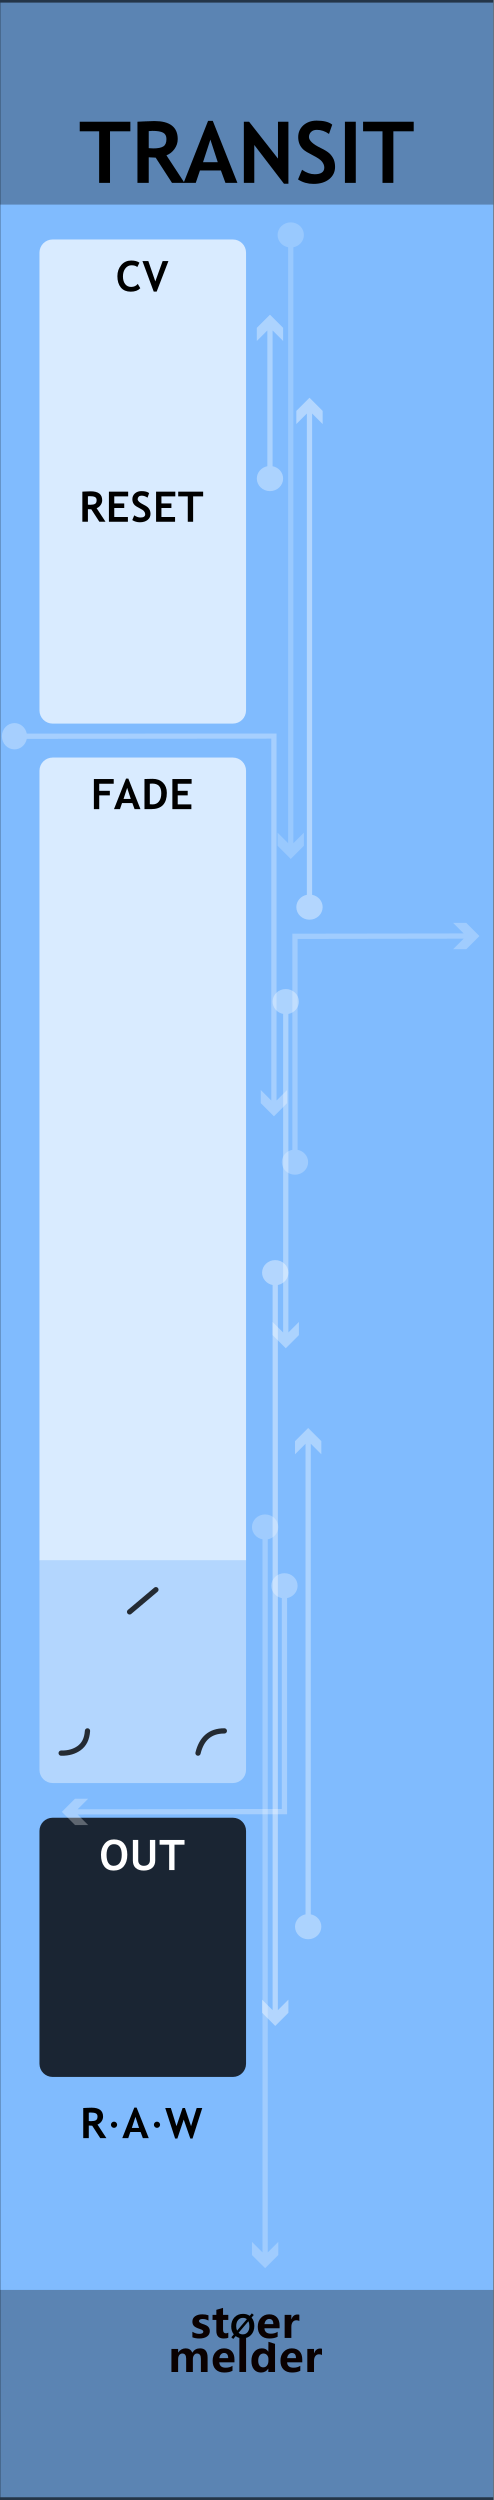
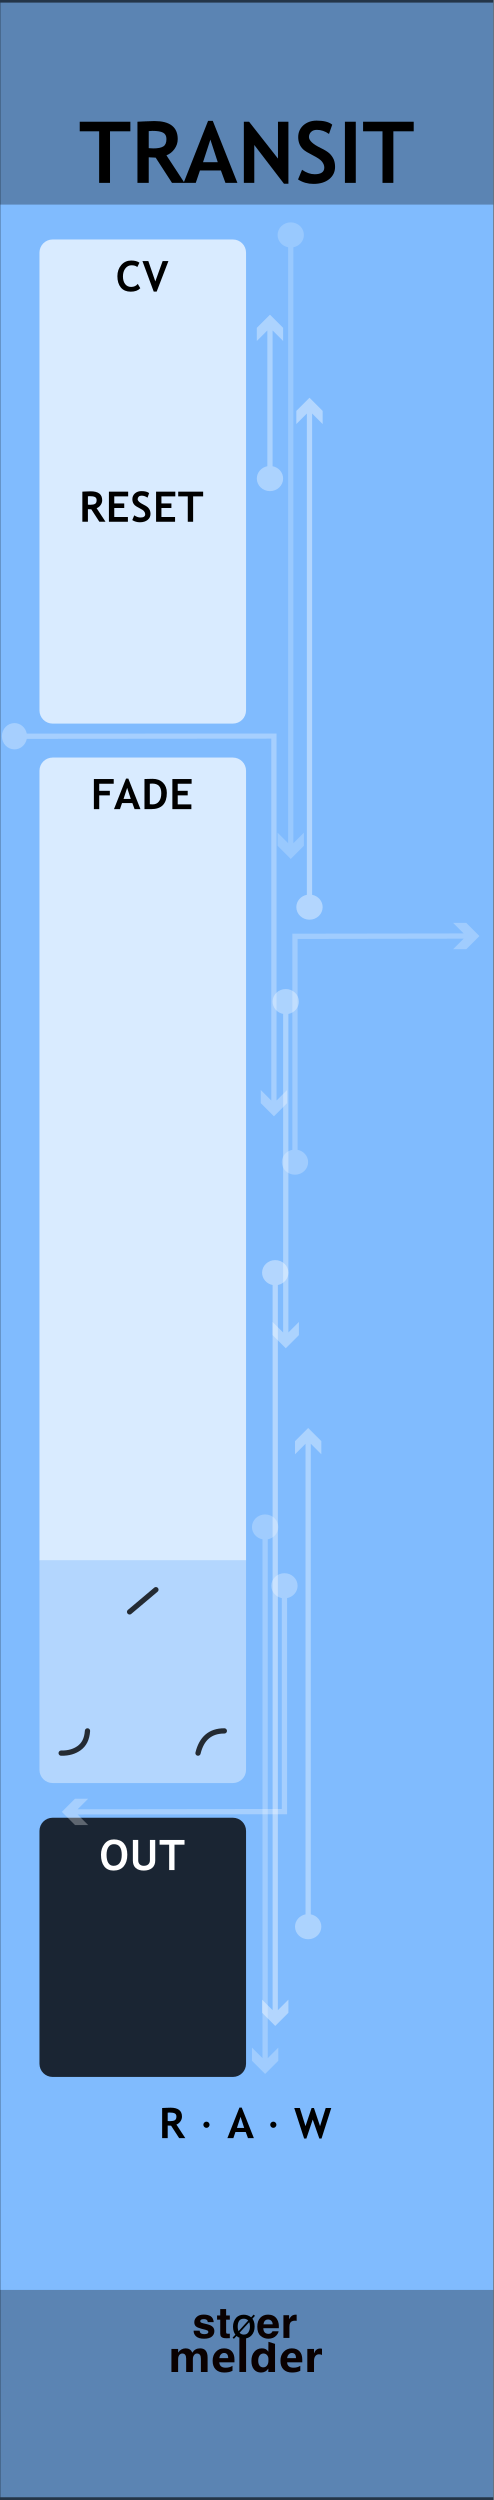
<svg xmlns="http://www.w3.org/2000/svg" width="100%" height="100%" viewBox="0 0 75 380" version="1.1" xml:space="preserve" style="fill-rule:evenodd;clip-rule:evenodd;stroke-linecap:round;stroke-linejoin:round;stroke-miterlimit:1.5;">
  <g id="panel" transform="matrix(0.834722,0,0,1.04324,-803.837,250.623)">
    <g transform="matrix(1.4975,0,0,0.958552,963,-240.242)">
      <rect x="0" y="0" width="60" height="380" style="fill:rgb(128,187,254);" />
    </g>
    <g transform="matrix(0.531338,0,0,1.76292,978.958,-852.772)">
      <rect x="-30.034" y="347.456" width="169.102" height="16.91" style="fill:rgb(4,4,4);fill-opacity:0.3;" />
    </g>
    <g transform="matrix(0.531338,0,0,1.81961,978.958,-538.829)">
      <rect x="-30.034" y="347.456" width="169.102" height="16.91" style="fill:rgb(4,4,4);fill-opacity:0.3;" />
    </g>
    <g transform="matrix(4.01174,0,0,25.5659,813.011,-292.473)">
      <rect x="37.388" y="2.043" width="22.397" height="14.247" style="fill:none;stroke:black;stroke-opacity:0.6;stroke-width:0.03px;" />
    </g>
    <g transform="matrix(1.198,0,0,0.958552,986.123,-213.59)">
      <g transform="matrix(13,0,0,13,-7.3125,0)">
        <path d="M0.364,-0.603L0.364,-0L0.237,-0L0.237,-0.603L0.01,-0.603L0.01,-0.715L0.602,-0.715L0.602,-0.603L0.364,-0.603Z" style="fill-rule:nonzero;" />
      </g>
      <g transform="matrix(13,0,0,13,0.641113,0)">
        <path d="M0.477,-0L0.286,-0.295C0.266,-0.296 0.24,-0.297 0.205,-0.299L0.205,-0L0.073,-0L0.073,-0.715C0.08,-0.715 0.108,-0.717 0.156,-0.719C0.204,-0.721 0.242,-0.723 0.271,-0.723C0.453,-0.723 0.544,-0.652 0.544,-0.512C0.544,-0.469 0.531,-0.431 0.506,-0.396C0.481,-0.361 0.45,-0.337 0.412,-0.322L0.623,-0L0.477,-0ZM0.205,-0.605L0.205,-0.406C0.229,-0.404 0.246,-0.403 0.259,-0.403C0.312,-0.403 0.351,-0.411 0.375,-0.426C0.4,-0.441 0.412,-0.47 0.412,-0.513C0.412,-0.548 0.399,-0.573 0.373,-0.587C0.346,-0.601 0.305,-0.608 0.248,-0.608C0.234,-0.608 0.22,-0.607 0.205,-0.605Z" style="fill-rule:nonzero;" />
      </g>
      <g transform="matrix(13,0,0,13,8.58203,0)">
        <path d="M0.491,-0L0.438,-0.145L0.193,-0.145L0.144,-0L0.002,-0L0.288,-0.725L0.343,-0.725L0.631,-0L0.491,-0ZM0.315,-0.506L0.229,-0.242L0.401,-0.242L0.315,-0.506Z" style="fill-rule:nonzero;" />
      </g>
      <g transform="matrix(13,0,0,13,16.8149,0)">
        <path d="M0.542,0.01L0.195,-0.443L0.195,0L0.073,0L0.073,-0.715L0.134,-0.715L0.472,-0.284L0.472,-0.715L0.594,-0.715L0.594,0.01L0.542,0.01Z" style="fill-rule:nonzero;" />
      </g>
      <g transform="matrix(13,0,0,13,25.4922,0)">
        <path d="M0.039,-0.04L0.086,-0.153C0.136,-0.118 0.185,-0.101 0.234,-0.101C0.308,-0.101 0.346,-0.127 0.346,-0.179C0.346,-0.203 0.337,-0.226 0.319,-0.249C0.302,-0.271 0.266,-0.295 0.211,-0.323C0.156,-0.351 0.119,-0.373 0.1,-0.391C0.081,-0.409 0.066,-0.43 0.056,-0.454C0.046,-0.479 0.041,-0.506 0.041,-0.535C0.041,-0.59 0.061,-0.636 0.101,-0.673C0.142,-0.709 0.194,-0.728 0.257,-0.728C0.34,-0.728 0.401,-0.712 0.439,-0.681L0.401,-0.572C0.356,-0.604 0.309,-0.62 0.26,-0.62C0.23,-0.62 0.208,-0.612 0.192,-0.596C0.176,-0.581 0.167,-0.561 0.167,-0.536C0.167,-0.495 0.213,-0.452 0.304,-0.408C0.352,-0.385 0.386,-0.363 0.407,-0.344C0.428,-0.324 0.444,-0.301 0.456,-0.275C0.467,-0.248 0.472,-0.219 0.472,-0.187C0.472,-0.129 0.449,-0.081 0.404,-0.044C0.358,-0.007 0.297,0.012 0.22,0.012C0.153,0.012 0.093,-0.005 0.039,-0.04Z" style="fill-rule:nonzero;" />
      </g>
      <g transform="matrix(13,0,0,13,32.1382,0)">
        <rect x="0.076" y="-0.715" width="0.127" height="0.715" style="fill-rule:nonzero;" />
      </g>
      <g transform="matrix(13,0,0,13,35.7564,0)">
        <path d="M0.364,-0.603L0.364,-0L0.237,-0L0.237,-0.603L0.01,-0.603L0.01,-0.715L0.602,-0.715L0.602,-0.603L0.364,-0.603Z" style="fill-rule:nonzero;" />
      </g>
    </g>
    <g transform="matrix(0.72137,0,0,0.72137,293.701,27.4823)">
      <g transform="matrix(1.198,0,0,0.958552,893.633,-224.914)">
        <g transform="matrix(9,0,0,9,64.0056,347.267)">
          <path d="M0.919,-0L0.762,-0L0.762,-0.308C0.762,-0.391 0.732,-0.432 0.671,-0.432C0.643,-0.432 0.62,-0.42 0.602,-0.395C0.583,-0.369 0.574,-0.339 0.574,-0.303L0.574,-0L0.417,-0L0.417,-0.312C0.417,-0.392 0.387,-0.432 0.327,-0.432C0.298,-0.432 0.274,-0.42 0.256,-0.396C0.238,-0.372 0.229,-0.341 0.229,-0.301L0.229,-0L0.072,-0L0.072,-0.54L0.229,-0.54L0.229,-0.456L0.231,-0.456C0.25,-0.486 0.275,-0.51 0.307,-0.528C0.338,-0.545 0.371,-0.553 0.405,-0.553C0.481,-0.553 0.533,-0.519 0.561,-0.451C0.603,-0.519 0.663,-0.553 0.743,-0.553C0.86,-0.553 0.919,-0.481 0.919,-0.335L0.919,-0Z" style="fill:rgb(10,1,1);fill-rule:nonzero;" />
        </g>
        <g transform="matrix(9,0,0,9,72.978,347.267)">
          <path d="M0.551,-0.226L0.196,-0.226C0.201,-0.142 0.252,-0.1 0.347,-0.1C0.407,-0.1 0.459,-0.115 0.505,-0.144L0.505,-0.028C0.456,-0.001 0.391,0.013 0.312,0.013C0.226,0.013 0.159,-0.011 0.111,-0.06C0.063,-0.108 0.04,-0.176 0.04,-0.262C0.04,-0.348 0.065,-0.419 0.116,-0.472C0.167,-0.526 0.23,-0.553 0.307,-0.553C0.384,-0.553 0.443,-0.53 0.487,-0.484C0.53,-0.437 0.551,-0.374 0.551,-0.292L0.551,-0.226ZM0.404,-0.324C0.404,-0.405 0.372,-0.445 0.306,-0.445C0.279,-0.445 0.255,-0.434 0.234,-0.412C0.214,-0.39 0.201,-0.361 0.195,-0.324L0.404,-0.324Z" style="fill:rgb(10,1,1);fill-rule:nonzero;" />
        </g>
        <g transform="matrix(9,0,0,9,78.3513,347.267)">
          <rect x="0.069" y="-0.799" width="0.157" height="0.799" style="fill:rgb(10,1,1);fill-rule:nonzero;" />
        </g>
        <g transform="matrix(9,0,0,9,81.1494,347.267)">
          <path d="M0.593,-0L0.436,-0L0.436,-0.076L0.433,-0.076C0.395,-0.017 0.339,0.013 0.264,0.013C0.195,0.013 0.141,-0.011 0.1,-0.06C0.06,-0.108 0.04,-0.174 0.04,-0.258C0.04,-0.346 0.062,-0.418 0.108,-0.472C0.153,-0.526 0.212,-0.553 0.286,-0.553C0.356,-0.553 0.405,-0.528 0.433,-0.477L0.436,-0.477L0.438,-0.707L0.593,-0.658L0.593,-0ZM0.438,-0.306C0.438,-0.342 0.427,-0.372 0.405,-0.396C0.383,-0.42 0.356,-0.432 0.323,-0.432C0.284,-0.432 0.254,-0.417 0.232,-0.386C0.21,-0.356 0.199,-0.315 0.199,-0.263C0.199,-0.213 0.21,-0.175 0.231,-0.148C0.252,-0.121 0.281,-0.108 0.318,-0.108C0.353,-0.108 0.382,-0.122 0.404,-0.15C0.427,-0.179 0.438,-0.215 0.438,-0.261L0.438,-0.306Z" style="fill:rgb(10,1,1);fill-rule:nonzero;" />
        </g>
        <g transform="matrix(9,0,0,9,87.2654,347.267)">
          <path d="M0.551,-0.226L0.196,-0.226C0.201,-0.142 0.252,-0.1 0.347,-0.1C0.407,-0.1 0.459,-0.115 0.505,-0.144L0.505,-0.028C0.456,-0.001 0.391,0.013 0.312,0.013C0.226,0.013 0.159,-0.011 0.111,-0.06C0.063,-0.108 0.04,-0.176 0.04,-0.262C0.04,-0.348 0.065,-0.419 0.116,-0.472C0.167,-0.526 0.23,-0.553 0.307,-0.553C0.384,-0.553 0.443,-0.53 0.487,-0.484C0.53,-0.437 0.551,-0.374 0.551,-0.292L0.551,-0.226ZM0.404,-0.324C0.404,-0.405 0.372,-0.445 0.306,-0.445C0.279,-0.445 0.255,-0.434 0.234,-0.412C0.214,-0.39 0.201,-0.361 0.195,-0.324L0.404,-0.324Z" style="fill:rgb(10,1,1);fill-rule:nonzero;" />
        </g>
        <g transform="matrix(9,0,0,9,92.6386,347.267)">
          <path d="M0.416,-0.397C0.397,-0.408 0.374,-0.414 0.346,-0.414C0.31,-0.414 0.282,-0.4 0.261,-0.373C0.24,-0.345 0.229,-0.308 0.229,-0.26L0.229,-0L0.072,-0L0.072,-0.54L0.229,-0.54L0.229,-0.438L0.231,-0.438C0.257,-0.512 0.305,-0.549 0.374,-0.549C0.392,-0.549 0.406,-0.547 0.416,-0.543L0.416,-0.397Z" style="fill:rgb(10,1,1);fill-rule:nonzero;" />
        </g>
      </g>
      <g transform="matrix(1.198,0,0,0.958552,893.495,-231.786)">
-         <g transform="matrix(9,0,0,9,68.6657,347.267)">
-           <path d="M0.058,-0.145C0.112,-0.112 0.165,-0.096 0.216,-0.096C0.281,-0.096 0.314,-0.113 0.314,-0.148C0.314,-0.173 0.287,-0.193 0.233,-0.21C0.166,-0.231 0.12,-0.254 0.095,-0.28C0.07,-0.305 0.058,-0.34 0.058,-0.383C0.058,-0.436 0.079,-0.478 0.122,-0.508C0.165,-0.538 0.221,-0.553 0.291,-0.553C0.34,-0.553 0.388,-0.546 0.434,-0.531L0.434,-0.407C0.392,-0.432 0.346,-0.444 0.295,-0.444C0.27,-0.444 0.25,-0.44 0.235,-0.431C0.22,-0.422 0.212,-0.41 0.212,-0.396C0.212,-0.371 0.235,-0.351 0.28,-0.335C0.329,-0.319 0.366,-0.304 0.39,-0.291C0.415,-0.278 0.434,-0.26 0.447,-0.238C0.459,-0.216 0.466,-0.191 0.466,-0.163C0.466,-0.107 0.444,-0.064 0.399,-0.033C0.354,-0.002 0.295,0.013 0.22,0.013C0.162,0.013 0.107,0.004 0.058,-0.015L0.058,-0.145Z" style="fill:rgb(10,1,1);fill-rule:nonzero;" />
-         </g>
-         <g transform="matrix(9,0,0,9,73.2436,347.267)">
-           <path d="M0.39,-0.006C0.366,0.007 0.33,0.013 0.282,0.013C0.167,0.013 0.11,-0.047 0.11,-0.167L0.11,-0.422L0.021,-0.422L0.021,-0.54L0.11,-0.54L0.11,-0.659L0.267,-0.704L0.267,-0.54L0.39,-0.54L0.39,-0.422L0.267,-0.422L0.267,-0.195C0.267,-0.137 0.289,-0.108 0.335,-0.108C0.353,-0.108 0.371,-0.114 0.39,-0.124L0.39,-0.006Z" style="fill:rgb(10,1,1);fill-rule:nonzero;" />
-         </g>
-         <g transform="matrix(6.6,0,0,6.6,77.1051,347.267)">
-           <path d="M0.106,0.032L0.043,-0.021L0.122,-0.115C0.067,-0.183 0.04,-0.268 0.04,-0.368C0.04,-0.487 0.075,-0.584 0.144,-0.658C0.213,-0.732 0.305,-0.769 0.418,-0.769C0.5,-0.769 0.571,-0.748 0.63,-0.706L0.698,-0.785L0.761,-0.733L0.689,-0.65C0.748,-0.581 0.778,-0.493 0.778,-0.384C0.778,-0.266 0.743,-0.17 0.674,-0.097C0.605,-0.023 0.516,0.013 0.406,0.013C0.32,0.013 0.246,-0.011 0.182,-0.059L0.106,0.032ZM0.54,-0.6C0.506,-0.628 0.463,-0.642 0.413,-0.642C0.349,-0.642 0.297,-0.617 0.258,-0.569C0.218,-0.52 0.199,-0.455 0.199,-0.375C0.199,-0.319 0.208,-0.273 0.227,-0.234L0.54,-0.6ZM0.275,-0.165C0.311,-0.131 0.356,-0.114 0.409,-0.114C0.473,-0.114 0.524,-0.137 0.563,-0.184C0.601,-0.231 0.62,-0.294 0.62,-0.374C0.62,-0.435 0.61,-0.488 0.588,-0.533L0.275,-0.165Z" style="fill-rule:nonzero;" />
-         </g>
-         <g transform="matrix(9,0,0,9,82.6053,347.267)">
-           <path d="M0.551,-0.226L0.196,-0.226C0.201,-0.142 0.252,-0.1 0.347,-0.1C0.407,-0.1 0.459,-0.115 0.505,-0.144L0.505,-0.028C0.456,-0.001 0.391,0.013 0.312,0.013C0.226,0.013 0.159,-0.011 0.111,-0.06C0.063,-0.108 0.04,-0.176 0.04,-0.262C0.04,-0.348 0.065,-0.419 0.116,-0.472C0.167,-0.526 0.23,-0.553 0.307,-0.553C0.384,-0.553 0.443,-0.53 0.487,-0.484C0.53,-0.437 0.551,-0.374 0.551,-0.292L0.551,-0.226ZM0.404,-0.324C0.404,-0.405 0.372,-0.445 0.306,-0.445C0.279,-0.445 0.255,-0.434 0.234,-0.412C0.214,-0.39 0.201,-0.361 0.195,-0.324L0.404,-0.324Z" style="fill:rgb(10,1,1);fill-rule:nonzero;" />
-         </g>
-         <g transform="matrix(9,0,0,9,87.9786,347.267)">
-           <path d="M0.416,-0.397C0.397,-0.408 0.374,-0.414 0.346,-0.414C0.31,-0.414 0.282,-0.4 0.261,-0.373C0.24,-0.345 0.229,-0.308 0.229,-0.26L0.229,-0L0.072,-0L0.072,-0.54L0.229,-0.54L0.229,-0.438L0.231,-0.438C0.257,-0.512 0.305,-0.549 0.374,-0.549C0.392,-0.549 0.406,-0.547 0.416,-0.543L0.416,-0.397Z" style="fill:rgb(10,1,1);fill-rule:nonzero;" />
-         </g>
-       </g>
-     </g>
-     <g transform="matrix(1.198,0,0,0.958552,939.321,21.5481)">
-       <g transform="matrix(6.4,0,0,6.4,31.9498,51.8924)">
+         <g transform="matrix(9,0,0,9,69.1554,347.267)">
+           <path d="M0.432,-0.508C0.473,-0.481 0.497,-0.435 0.503,-0.37L0.364,-0.37C0.362,-0.388 0.357,-0.402 0.349,-0.413C0.334,-0.431 0.308,-0.441 0.271,-0.441C0.241,-0.441 0.219,-0.436 0.206,-0.427C0.193,-0.417 0.187,-0.406 0.187,-0.394C0.187,-0.378 0.194,-0.366 0.208,-0.359C0.221,-0.351 0.27,-0.339 0.353,-0.32C0.408,-0.307 0.449,-0.288 0.477,-0.261C0.504,-0.235 0.518,-0.201 0.518,-0.161C0.518,-0.108 0.498,-0.065 0.459,-0.032C0.42,0.001 0.359,0.018 0.277,0.018C0.194,0.018 0.132,0 0.092,-0.035C0.052,-0.07 0.032,-0.115 0.032,-0.17L0.173,-0.17C0.176,-0.145 0.183,-0.128 0.192,-0.117C0.21,-0.099 0.242,-0.089 0.288,-0.089C0.315,-0.089 0.337,-0.093 0.353,-0.102C0.369,-0.11 0.377,-0.122 0.377,-0.138C0.377,-0.154 0.371,-0.166 0.358,-0.174C0.345,-0.182 0.297,-0.196 0.213,-0.216C0.153,-0.231 0.11,-0.25 0.085,-0.272C0.061,-0.294 0.048,-0.326 0.048,-0.368C0.048,-0.417 0.068,-0.459 0.106,-0.494C0.145,-0.53 0.199,-0.547 0.269,-0.547C0.335,-0.547 0.39,-0.534 0.432,-0.508Z" style="fill:rgb(10,1,1);fill-rule:nonzero;" />
+         </g>
+         <g transform="matrix(9,0,0,9,74.2958,347.267)">
+           <path d="M0.309,-0.099L0.309,0.005L0.243,0.007C0.177,0.01 0.132,-0.002 0.108,-0.027C0.092,-0.043 0.084,-0.067 0.084,-0.101L0.084,-0.428L0.01,-0.428L0.01,-0.527L0.084,-0.527L0.084,-0.676L0.222,-0.676L0.222,-0.527L0.309,-0.527L0.309,-0.428L0.222,-0.428L0.222,-0.147C0.222,-0.125 0.225,-0.112 0.23,-0.106C0.236,-0.101 0.253,-0.098 0.281,-0.098C0.285,-0.098 0.29,-0.098 0.295,-0.098C0.299,-0.099 0.304,-0.099 0.309,-0.099Z" style="fill:rgb(10,1,1);fill-rule:nonzero;" />
+         </g>
+         <g transform="matrix(6.6,0,0,6.6,77.4278,347.267)">
+           <path d="M0.393,-0.742C0.436,-0.742 0.477,-0.735 0.518,-0.72C0.559,-0.706 0.595,-0.685 0.627,-0.658L0.707,-0.745L0.749,-0.706L0.667,-0.614C0.685,-0.592 0.701,-0.561 0.716,-0.521C0.731,-0.479 0.738,-0.426 0.738,-0.361C0.738,-0.248 0.706,-0.156 0.642,-0.085C0.579,-0.015 0.496,0.02 0.393,0.02C0.353,0.02 0.314,0.014 0.274,0.002C0.235,-0.01 0.197,-0.032 0.162,-0.063L0.076,0.028L0.035,-0.011L0.124,-0.104C0.105,-0.129 0.088,-0.161 0.074,-0.2C0.057,-0.246 0.048,-0.3 0.048,-0.361C0.048,-0.473 0.084,-0.57 0.155,-0.651C0.216,-0.711 0.295,-0.742 0.393,-0.742ZM0.207,-0.273C0.21,-0.257 0.216,-0.238 0.224,-0.215L0.533,-0.555C0.521,-0.57 0.503,-0.584 0.48,-0.595C0.457,-0.608 0.428,-0.614 0.393,-0.614C0.323,-0.614 0.273,-0.591 0.243,-0.545C0.213,-0.499 0.198,-0.438 0.198,-0.361C0.198,-0.329 0.201,-0.3 0.207,-0.273ZM0.321,-0.121C0.344,-0.112 0.368,-0.107 0.393,-0.107C0.463,-0.107 0.513,-0.134 0.543,-0.186C0.574,-0.238 0.589,-0.297 0.589,-0.361C0.589,-0.382 0.588,-0.403 0.585,-0.423C0.581,-0.454 0.574,-0.481 0.564,-0.503L0.258,-0.167C0.277,-0.145 0.298,-0.13 0.321,-0.121Z" style="fill-rule:nonzero;" />
+         </g>
+         <g transform="matrix(9,0,0,9,82.6605,347.267)">
+           <path d="M0.521,-0.156C0.517,-0.125 0.5,-0.093 0.471,-0.06C0.426,-0.008 0.362,0.018 0.28,0.018C0.212,0.018 0.152,-0.004 0.101,-0.048C0.049,-0.091 0.023,-0.162 0.023,-0.261C0.023,-0.353 0.046,-0.424 0.093,-0.473C0.14,-0.522 0.2,-0.546 0.275,-0.546C0.319,-0.546 0.359,-0.538 0.395,-0.521C0.43,-0.505 0.459,-0.479 0.482,-0.443C0.503,-0.411 0.517,-0.375 0.523,-0.333C0.527,-0.309 0.528,-0.273 0.527,-0.228L0.163,-0.228C0.165,-0.174 0.182,-0.137 0.213,-0.115C0.233,-0.102 0.256,-0.095 0.283,-0.095C0.311,-0.095 0.335,-0.103 0.353,-0.12C0.362,-0.128 0.371,-0.141 0.378,-0.156L0.521,-0.156ZM0.383,-0.319C0.381,-0.356 0.369,-0.384 0.349,-0.403C0.329,-0.422 0.305,-0.432 0.275,-0.432C0.243,-0.432 0.218,-0.422 0.2,-0.401C0.182,-0.381 0.171,-0.354 0.167,-0.319L0.383,-0.319Z" style="fill:rgb(10,1,1);fill-rule:nonzero;" />
+         </g>
+         <g transform="matrix(9,0,0,9,87.8009,347.267)">
+           <path d="M0.333,-0.404C0.277,-0.404 0.239,-0.386 0.22,-0.349C0.209,-0.329 0.204,-0.297 0.204,-0.254L0.204,-0L0.063,-0L0.063,-0.532L0.196,-0.532L0.196,-0.439C0.218,-0.475 0.236,-0.499 0.252,-0.512C0.278,-0.534 0.312,-0.545 0.354,-0.545C0.357,-0.545 0.366,-0.544 0.373,-0.544L0.373,-0.401C0.364,-0.402 0.356,-0.403 0.349,-0.403C0.342,-0.404 0.337,-0.404 0.333,-0.404Z" style="fill:rgb(10,1,1);fill-rule:nonzero;" />
+         </g>
+       </g>
+     </g>
+     <g transform="matrix(1.198,0,0,0.958552,958.251,21.5481)">
+       <g transform="matrix(6.4,0,0,6.4,28.1421,51.8924)">
        <path d="M0.477,-0L0.286,-0.295C0.266,-0.296 0.24,-0.297 0.205,-0.299L0.205,-0L0.073,-0L0.073,-0.715C0.08,-0.715 0.108,-0.717 0.156,-0.719C0.204,-0.721 0.242,-0.723 0.271,-0.723C0.453,-0.723 0.544,-0.652 0.544,-0.512C0.544,-0.469 0.531,-0.431 0.506,-0.396C0.481,-0.361 0.45,-0.337 0.412,-0.322L0.623,-0L0.477,-0ZM0.205,-0.605L0.205,-0.406C0.229,-0.404 0.246,-0.403 0.259,-0.403C0.312,-0.403 0.351,-0.411 0.375,-0.426C0.4,-0.441 0.412,-0.47 0.412,-0.513C0.412,-0.548 0.399,-0.573 0.373,-0.587C0.346,-0.601 0.305,-0.608 0.248,-0.608C0.234,-0.608 0.22,-0.607 0.205,-0.605Z" style="fill-rule:nonzero;" />
      </g>
-       <g transform="matrix(6.4,0,0,6.4,35.9872,51.8924)">
+       <g transform="matrix(6.4,0,0,6.4,34.2356,51.8924)">
        <path d="M0.173,-0.391C0.194,-0.391 0.211,-0.384 0.225,-0.37C0.239,-0.355 0.247,-0.338 0.247,-0.318C0.247,-0.298 0.239,-0.28 0.225,-0.266C0.211,-0.251 0.194,-0.244 0.173,-0.244C0.153,-0.244 0.136,-0.251 0.122,-0.266C0.107,-0.28 0.1,-0.298 0.1,-0.318C0.1,-0.338 0.107,-0.355 0.122,-0.37C0.136,-0.384 0.153,-0.391 0.173,-0.391Z" style="fill-rule:nonzero;" />
      </g>
-       <g transform="matrix(6.4,0,0,6.4,38.3372,51.8924)">
+       <g transform="matrix(6.4,0,0,6.4,38.5137,51.8924)">
        <path d="M0.491,-0L0.438,-0.145L0.193,-0.145L0.144,-0L0.002,-0L0.288,-0.725L0.343,-0.725L0.631,-0L0.491,-0ZM0.315,-0.506L0.229,-0.242L0.401,-0.242L0.315,-0.506Z" style="fill-rule:nonzero;" />
      </g>
-       <g transform="matrix(6.4,0,0,6.4,42.5183,51.8924)">
+       <g transform="matrix(6.4,0,0,6.4,44.3979,51.8924)">
        <path d="M0.173,-0.391C0.194,-0.391 0.211,-0.384 0.225,-0.37C0.239,-0.355 0.247,-0.338 0.247,-0.318C0.247,-0.298 0.239,-0.28 0.225,-0.266C0.211,-0.251 0.194,-0.244 0.173,-0.244C0.153,-0.244 0.136,-0.251 0.122,-0.266C0.107,-0.28 0.1,-0.298 0.1,-0.318C0.1,-0.338 0.107,-0.355 0.122,-0.37C0.136,-0.384 0.153,-0.391 0.173,-0.391Z" style="fill-rule:nonzero;" />
      </g>
-       <g transform="matrix(6.4,0,0,6.4,44.8683,51.8924)">
+       <g transform="matrix(6.4,0,0,6.4,48.676,51.8924)">
        <path d="M0.65,0.01L0.598,0.01L0.441,-0.441L0.29,0.01L0.237,0.01L0.002,-0.715L0.135,-0.715L0.269,-0.284L0.414,-0.715L0.47,-0.715L0.615,-0.284L0.749,-0.715L0.881,-0.715L0.65,0.01Z" style="fill-rule:nonzero;" />
      </g>
    </g>
    <g transform="matrix(0.552947,0,0,2.63391,967.362,-355.276)">
      <path d="M73.138,57.652C73.138,57.25 71.196,56.924 68.804,56.924L9.44,56.924C7.049,56.924 5.107,57.25 5.107,57.652L5.107,82.976C5.107,83.378 7.049,83.704 9.44,83.704L68.804,83.704C71.196,83.704 73.138,83.378 73.138,82.976L73.138,57.652Z" style="fill:white;fill-opacity:0.7;" />
    </g>
    <g transform="matrix(0.552947,0,0,4.36805,967.362,-378.505)">
      <path d="M73.138,57.363C73.138,57.12 71.196,56.924 68.804,56.924L9.44,56.924C7.049,56.924 5.107,57.12 5.107,57.363L5.107,83.704L73.138,83.704L73.138,57.363Z" style="fill:white;fill-opacity:0.7;" />
    </g>
    <g transform="matrix(0.552947,0,0,1.21117,967.362,-81.8259)">
      <path d="M73.138,56.924L5.107,56.924L5.107,82.121C5.107,82.995 7.049,83.704 9.44,83.704L68.804,83.704C71.196,83.704 73.138,82.995 73.138,82.121L73.138,56.924Z" style="fill:white;fill-opacity:0.4;" />
    </g>
    <g transform="matrix(1.198,0,0,0.958552,939.48,-247.552)">
      <g transform="matrix(6.4,0,0,6.4,37.2263,51.8924)">
        <path d="M0.563,-0.677L0.511,-0.572C0.483,-0.601 0.437,-0.615 0.375,-0.615C0.315,-0.615 0.266,-0.59 0.228,-0.54C0.19,-0.49 0.171,-0.427 0.171,-0.35C0.171,-0.274 0.189,-0.213 0.224,-0.168C0.259,-0.123 0.306,-0.101 0.365,-0.101C0.433,-0.101 0.485,-0.125 0.523,-0.173L0.583,-0.07C0.531,-0.015 0.455,0.012 0.355,0.012C0.255,0.012 0.177,-0.021 0.122,-0.086C0.067,-0.152 0.039,-0.242 0.039,-0.355C0.039,-0.461 0.07,-0.55 0.131,-0.621C0.192,-0.692 0.271,-0.728 0.367,-0.728C0.449,-0.728 0.514,-0.711 0.563,-0.677Z" style="fill-rule:nonzero;" />
      </g>
      <g transform="matrix(6.4,0,0,6.4,41.2699,51.8924)">
        <path d="M0.34,0.01L0.27,0.01L0.002,-0.715L0.142,-0.715L0.308,-0.232L0.482,-0.715L0.619,-0.715L0.34,0.01Z" style="fill-rule:nonzero;" />
      </g>
    </g>
    <g transform="matrix(1.198,0,0,0.958552,939.349,-213.956)">
      <g transform="matrix(6.4,0,0,6.4,31.7921,51.8924)">
        <path d="M0.477,-0L0.286,-0.295C0.266,-0.296 0.24,-0.297 0.205,-0.299L0.205,-0L0.073,-0L0.073,-0.715C0.08,-0.715 0.108,-0.717 0.156,-0.719C0.204,-0.721 0.242,-0.723 0.271,-0.723C0.453,-0.723 0.544,-0.652 0.544,-0.512C0.544,-0.469 0.531,-0.431 0.506,-0.396C0.481,-0.361 0.45,-0.337 0.412,-0.322L0.623,-0L0.477,-0ZM0.205,-0.605L0.205,-0.406C0.229,-0.404 0.246,-0.403 0.259,-0.403C0.312,-0.403 0.351,-0.411 0.375,-0.426C0.4,-0.441 0.412,-0.47 0.412,-0.513C0.412,-0.548 0.399,-0.573 0.373,-0.587C0.346,-0.601 0.305,-0.608 0.248,-0.608C0.234,-0.608 0.22,-0.607 0.205,-0.605Z" style="fill-rule:nonzero;" />
      </g>
      <g transform="matrix(6.4,0,0,6.4,35.8295,51.8924)">
        <path d="M0.2,-0.603L0.2,-0.435L0.437,-0.435L0.437,-0.327L0.2,-0.327L0.2,-0.113L0.524,-0.113L0.524,-0L0.073,-0L0.073,-0.715L0.53,-0.715L0.53,-0.603L0.2,-0.603Z" style="fill-rule:nonzero;" />
      </g>
      <g transform="matrix(6.4,0,0,6.4,39.5981,51.8924)">
        <path d="M0.039,-0.04L0.086,-0.153C0.136,-0.118 0.185,-0.101 0.234,-0.101C0.308,-0.101 0.346,-0.127 0.346,-0.179C0.346,-0.203 0.337,-0.226 0.319,-0.249C0.302,-0.271 0.266,-0.295 0.211,-0.323C0.156,-0.351 0.119,-0.373 0.1,-0.391C0.081,-0.409 0.066,-0.43 0.056,-0.454C0.046,-0.479 0.041,-0.506 0.041,-0.535C0.041,-0.59 0.061,-0.636 0.101,-0.673C0.142,-0.709 0.194,-0.728 0.257,-0.728C0.34,-0.728 0.401,-0.712 0.439,-0.681L0.401,-0.572C0.356,-0.604 0.309,-0.62 0.26,-0.62C0.23,-0.62 0.208,-0.612 0.192,-0.596C0.176,-0.581 0.167,-0.561 0.167,-0.536C0.167,-0.495 0.213,-0.452 0.304,-0.408C0.352,-0.385 0.386,-0.363 0.407,-0.344C0.428,-0.324 0.444,-0.301 0.456,-0.275C0.467,-0.248 0.472,-0.219 0.472,-0.187C0.472,-0.129 0.449,-0.081 0.404,-0.044C0.358,-0.007 0.297,0.012 0.22,0.012C0.153,0.012 0.093,-0.005 0.039,-0.04Z" style="fill-rule:nonzero;" />
      </g>
      <g transform="matrix(6.4,0,0,6.4,42.998,51.8924)">
        <path d="M0.2,-0.603L0.2,-0.435L0.437,-0.435L0.437,-0.327L0.2,-0.327L0.2,-0.113L0.524,-0.113L0.524,-0L0.073,-0L0.073,-0.715L0.53,-0.715L0.53,-0.603L0.2,-0.603Z" style="fill-rule:nonzero;" />
      </g>
      <g transform="matrix(6.4,0,0,6.4,46.7666,51.8924)">
        <path d="M0.364,-0.603L0.364,-0L0.237,-0L0.237,-0.603L0.01,-0.603L0.01,-0.715L0.602,-0.715L0.602,-0.603L0.364,-0.603Z" style="fill-rule:nonzero;" />
      </g>
    </g>
    <g transform="matrix(1.198,0,0,0.958552,939.461,-172.085)">
      <g transform="matrix(6.4,0,0,6.4,33.4514,51.8924)">
        <path d="M0.2,-0.603L0.2,-0.435L0.452,-0.435L0.452,-0.327L0.2,-0.327L0.2,-0L0.073,-0L0.073,-0.715L0.544,-0.715L0.544,-0.603L0.2,-0.603Z" style="fill-rule:nonzero;" />
      </g>
      <g transform="matrix(6.4,0,0,6.4,36.9607,51.8924)">
        <path d="M0.491,-0L0.438,-0.145L0.193,-0.145L0.144,-0L0.002,-0L0.288,-0.725L0.343,-0.725L0.631,-0L0.491,-0ZM0.315,-0.506L0.229,-0.242L0.401,-0.242L0.315,-0.506Z" style="fill-rule:nonzero;" />
      </g>
      <g transform="matrix(6.4,0,0,6.4,41.1418,51.8924)">
        <path d="M0.232,-0L0.073,-0L0.073,-0.715C0.174,-0.718 0.238,-0.72 0.264,-0.72C0.368,-0.72 0.451,-0.69 0.512,-0.629C0.573,-0.568 0.604,-0.487 0.604,-0.386C0.604,-0.129 0.48,-0 0.232,-0ZM0.2,-0.604L0.2,-0.116C0.221,-0.114 0.243,-0.113 0.267,-0.113C0.331,-0.113 0.381,-0.136 0.417,-0.183C0.454,-0.229 0.472,-0.294 0.472,-0.378C0.472,-0.531 0.401,-0.607 0.258,-0.607C0.245,-0.607 0.225,-0.606 0.2,-0.604Z" style="fill-rule:nonzero;" />
      </g>
      <g transform="matrix(6.4,0,0,6.4,45.3823,51.8924)">
        <path d="M0.2,-0.603L0.2,-0.435L0.437,-0.435L0.437,-0.327L0.2,-0.327L0.2,-0.113L0.524,-0.113L0.524,-0L0.073,-0L0.073,-0.715L0.53,-0.715L0.53,-0.603L0.2,-0.603Z" style="fill-rule:nonzero;" />
      </g>
    </g>
    <g transform="matrix(0.552947,0,0,1.41025,967.362,-55.668)">
      <path d="M73.138,58.283C73.138,57.533 71.196,56.924 68.804,56.924L9.44,56.924C7.049,56.924 5.107,57.533 5.107,58.283L5.107,82.345C5.107,83.095 7.049,83.704 9.44,83.704L68.804,83.704C71.196,83.704 73.138,83.095 73.138,82.345L73.138,58.283Z" style="fill-opacity:0.8;" />
    </g>
    <g transform="matrix(1.198,0,0,0.958552,939.48,-17.508)">
      <g transform="matrix(6.4,0,0,6.4,34.7326,51.8924)">
        <path d="M0.039,-0.364C0.039,-0.466 0.067,-0.552 0.123,-0.622C0.179,-0.693 0.253,-0.728 0.347,-0.728C0.45,-0.728 0.528,-0.696 0.583,-0.632C0.637,-0.569 0.664,-0.479 0.664,-0.364C0.664,-0.249 0.636,-0.157 0.579,-0.089C0.522,-0.022 0.441,0.012 0.337,0.012C0.241,0.012 0.167,-0.021 0.116,-0.088C0.065,-0.155 0.039,-0.247 0.039,-0.364ZM0.171,-0.364C0.171,-0.28 0.185,-0.215 0.213,-0.169C0.242,-0.124 0.283,-0.101 0.337,-0.101C0.4,-0.101 0.449,-0.123 0.482,-0.168C0.516,-0.213 0.532,-0.278 0.532,-0.364C0.532,-0.531 0.47,-0.615 0.347,-0.615C0.29,-0.615 0.247,-0.593 0.216,-0.547C0.186,-0.502 0.171,-0.441 0.171,-0.364Z" style="fill:white;fill-rule:nonzero;" />
      </g>
      <g transform="matrix(6.4,0,0,6.4,39.3606,51.8924)">
        <path d="M0.073,-0.715L0.2,-0.715L0.2,-0.23C0.2,-0.192 0.212,-0.161 0.235,-0.137C0.259,-0.113 0.291,-0.101 0.332,-0.101C0.378,-0.101 0.414,-0.112 0.439,-0.136C0.465,-0.16 0.478,-0.192 0.478,-0.233L0.478,-0.715L0.604,-0.715L0.604,-0.223C0.604,-0.15 0.58,-0.092 0.531,-0.05C0.481,-0.009 0.415,0.012 0.333,0.012C0.25,0.012 0.186,-0.008 0.141,-0.049C0.096,-0.09 0.073,-0.148 0.073,-0.224L0.073,-0.715Z" style="fill:white;fill-rule:nonzero;" />
      </g>
      <g transform="matrix(6.4,0,0,6.4,43.8261,51.8924)">
        <path d="M0.364,-0.603L0.364,-0L0.237,-0L0.237,-0.603L0.01,-0.603L0.01,-0.715L0.602,-0.715L0.602,-0.603L0.364,-0.603Z" style="fill:white;fill-rule:nonzero;" />
      </g>
    </g>
    <g transform="matrix(1,0,0,1,-36.1815,-0.756091)">
      <g transform="matrix(1.198,0,0,0.958552,965.395,-243.563)">
        <path d="M37.5,270.735C38.649,270.765 39.547,270.459 40.2,269.993C40.982,269.435 41.412,268.611 41.5,267.359" style="fill:none;stroke:black;stroke-opacity:0.8;stroke-width:0.8px;stroke-linejoin:miter;" />
      </g>
      <g transform="matrix(1.198,0,0,0.958552,990.314,-243.563)">
        <path d="M37.5,270.735C38.039,268.526 39.337,267.353 41.5,267.359" style="fill:none;stroke:black;stroke-opacity:0.8;stroke-width:0.8px;stroke-linejoin:miter;" />
      </g>
    </g>
    <g transform="matrix(1.198,0,0,0.958552,941.673,-264.896)">
      <path d="M37.5,270.735L41.5,267.359" style="fill:none;stroke:black;stroke-opacity:0.8;stroke-width:0.8px;stroke-linejoin:miter;" />
    </g>
  </g>
  <g id="Layer1">
    <g transform="matrix(8.44265e-17,1.30568,-0.541176,4.77049e-17,67.6234,-36.3965)">
      <path d="M56.662,44.034C56.522,45.755 55.923,46.991 55.227,46.991C54.419,46.991 53.762,45.335 53.762,43.295C53.762,41.256 54.419,39.6 55.227,39.6C55.923,39.6 56.522,40.836 56.662,42.556L126.034,42.556L124.809,39.6L126.341,39.6L127.872,43.295L126.341,46.991L124.809,46.991L126.034,44.034L56.662,44.034Z" style="fill:white;fill-opacity:0.2;" />
    </g>
    <g transform="matrix(6.10764e-17,-1.07056,0.541176,2.11932e-17,23.6113,197.35)">
      <path d="M57.298,44.034C57.129,45.755 56.397,46.991 55.548,46.991C54.563,46.991 53.762,45.335 53.762,43.295C53.762,41.256 54.563,39.6 55.548,39.6C56.397,39.6 57.129,40.836 57.298,42.556L125.631,42.556L124.136,39.6L126.004,39.6L127.872,43.295L126.004,46.991L124.136,46.991L125.631,44.034L57.298,44.034Z" style="fill:white;fill-opacity:0.4;" />
    </g>
    <g transform="matrix(1.76832e-17,-0.3619,0.541176,2.90998e-17,17.6048,94.1079)">
      <path d="M64.222,44.034C63.72,45.755 61.556,46.991 59.046,46.991C56.13,46.991 53.762,45.335 53.762,43.295C53.762,41.256 56.13,39.6 59.046,39.6C61.556,39.6 63.72,40.836 64.222,42.556L121.241,42.556L116.82,39.6L122.346,39.6L127.872,43.295L122.346,46.991L116.82,46.991L121.241,44.034L64.222,44.034Z" style="fill:white;fill-opacity:0.35;" />
    </g>
    <g transform="matrix(8.03094e-17,1.23844,-0.541176,4.69548e-17,65.0657,11.3174)">
      <path d="M81.546,112.708C82.298,113.044 82.838,114.491 82.838,116.17C82.838,118.12 82.115,119.703 81.224,119.703C80.332,119.703 79.609,118.12 79.609,116.17C79.609,114.491 80.149,113.044 80.901,112.708L80.89,42.556L125.935,42.556L124.643,39.6L126.258,39.6L127.872,43.295L126.258,46.991L124.643,46.991L125.935,44.034L81.517,44.033L81.546,112.708Z" style="fill:white;fill-opacity:0.3;" />
    </g>
    <g transform="matrix(4.95923e-17,0.736794,-0.541176,4.13579e-17,66.8655,110.721)">
      <path d="M58.9,44.034C58.654,45.755 57.591,46.991 56.358,46.991C54.925,46.991 53.762,45.335 53.762,43.295C53.762,41.256 54.925,39.6 56.358,39.6C57.591,39.6 58.654,40.836 58.9,42.556L124.615,42.556L122.444,39.6L125.158,39.6L127.872,43.295L125.158,46.991L122.444,46.991L124.615,44.034L58.9,44.034Z" style="fill:white;fill-opacity:0.35;" />
    </g>
-     <g transform="matrix(9.91381e-17,1.54594,-0.541176,5.03855e-17,63.7296,147.083)">
-       <path d="M56.211,44.034C56.094,45.755 55.587,46.991 54.999,46.991C54.317,46.991 53.762,45.335 53.762,43.295C53.762,41.256 54.317,39.6 54.999,39.6C55.587,39.6 56.094,40.836 56.211,42.556L126.32,42.556L125.285,39.6L126.579,39.6L127.872,43.295L126.579,46.991L125.285,46.991L126.32,44.034L56.211,44.034Z" style="fill:white;fill-opacity:0.25;" />
+     <g transform="matrix(7.47417e-17,1.14751,-0.541176,4.59403e-17,63.7296,168.503)">
+       <path d="M57.061,44.034C56.903,45.755 56.22,46.991 55.429,46.991C54.509,46.991 53.762,45.335 53.762,43.295C53.762,41.256 54.509,39.6 55.429,39.6C56.22,39.6 56.903,40.836 57.061,42.556L125.781,42.556L124.387,39.6L126.13,39.6L127.872,43.295L126.13,46.991L124.387,46.991L125.781,44.034L57.061,44.034Z" style="fill:white;fill-opacity:0.25;" />
    </g>
    <g transform="matrix(1.00659e-16,1.57077,-0.541176,5.06626e-17,65.2657,107.087)">
      <path d="M56.172,44.034C56.057,45.755 55.558,46.991 54.98,46.991C54.308,46.991 53.762,45.335 53.762,43.295C53.762,41.256 54.308,39.6 54.98,39.6C55.558,39.6 56.057,40.836 56.172,42.556L126.345,42.556L125.326,39.6L126.599,39.6L127.872,43.295L126.599,46.991L125.326,46.991L126.345,44.034L56.172,44.034Z" style="fill:white;fill-opacity:0.4;" />
    </g>
    <g transform="matrix(5.75809e-17,0.867257,-0.541176,4.28135e-17,66.6655,192.501)">
      <path d="M58.127,44.034C57.918,45.755 57.015,46.991 55.967,46.991C54.75,46.991 53.762,45.335 53.762,43.295C53.762,41.256 54.75,39.6 55.967,39.6C57.015,39.6 57.918,40.836 58.127,42.556L96.007,42.556L96.055,101.385L97.9,98.428L97.9,102.124L95.594,105.819L93.288,102.124L93.288,98.428L95.133,101.385L95.084,44.034L58.127,44.034Z" style="fill:white;fill-opacity:0.3;" />
    </g>
    <g transform="matrix(-2.31682e-17,-0.867257,0.541176,1.44779e-17,21.4045,225.183)">
      <path d="M58.127,44.034C57.918,45.755 57.015,46.991 55.967,46.991C54.75,46.991 53.762,45.335 53.762,43.295C53.762,41.256 54.75,39.6 55.967,39.6C57.015,39.6 57.918,40.836 58.127,42.556L96.007,42.556L96.055,90.674L97.9,87.717L97.9,91.413L95.594,95.108L93.288,91.413L93.288,87.717L95.133,90.674L95.084,44.034L58.127,44.034Z" style="fill:white;fill-opacity:0.25;" />
    </g>
    <g transform="matrix(5.93388e-17,-1.04863,0.541176,2.1139e-17,23.4113,351.142)">
      <path d="M57.372,44.034C57.199,45.755 56.452,46.991 55.586,46.991C54.579,46.991 53.762,45.335 53.762,43.295C53.762,41.256 54.579,39.6 55.586,39.6C56.452,39.6 57.199,40.836 57.372,42.556L125.584,42.556L124.058,39.6L125.965,39.6L127.872,43.295L125.965,46.991L124.058,46.991L125.584,44.034L57.372,44.034Z" style="fill:white;fill-opacity:0.35;" />
    </g>
  </g>
</svg>
